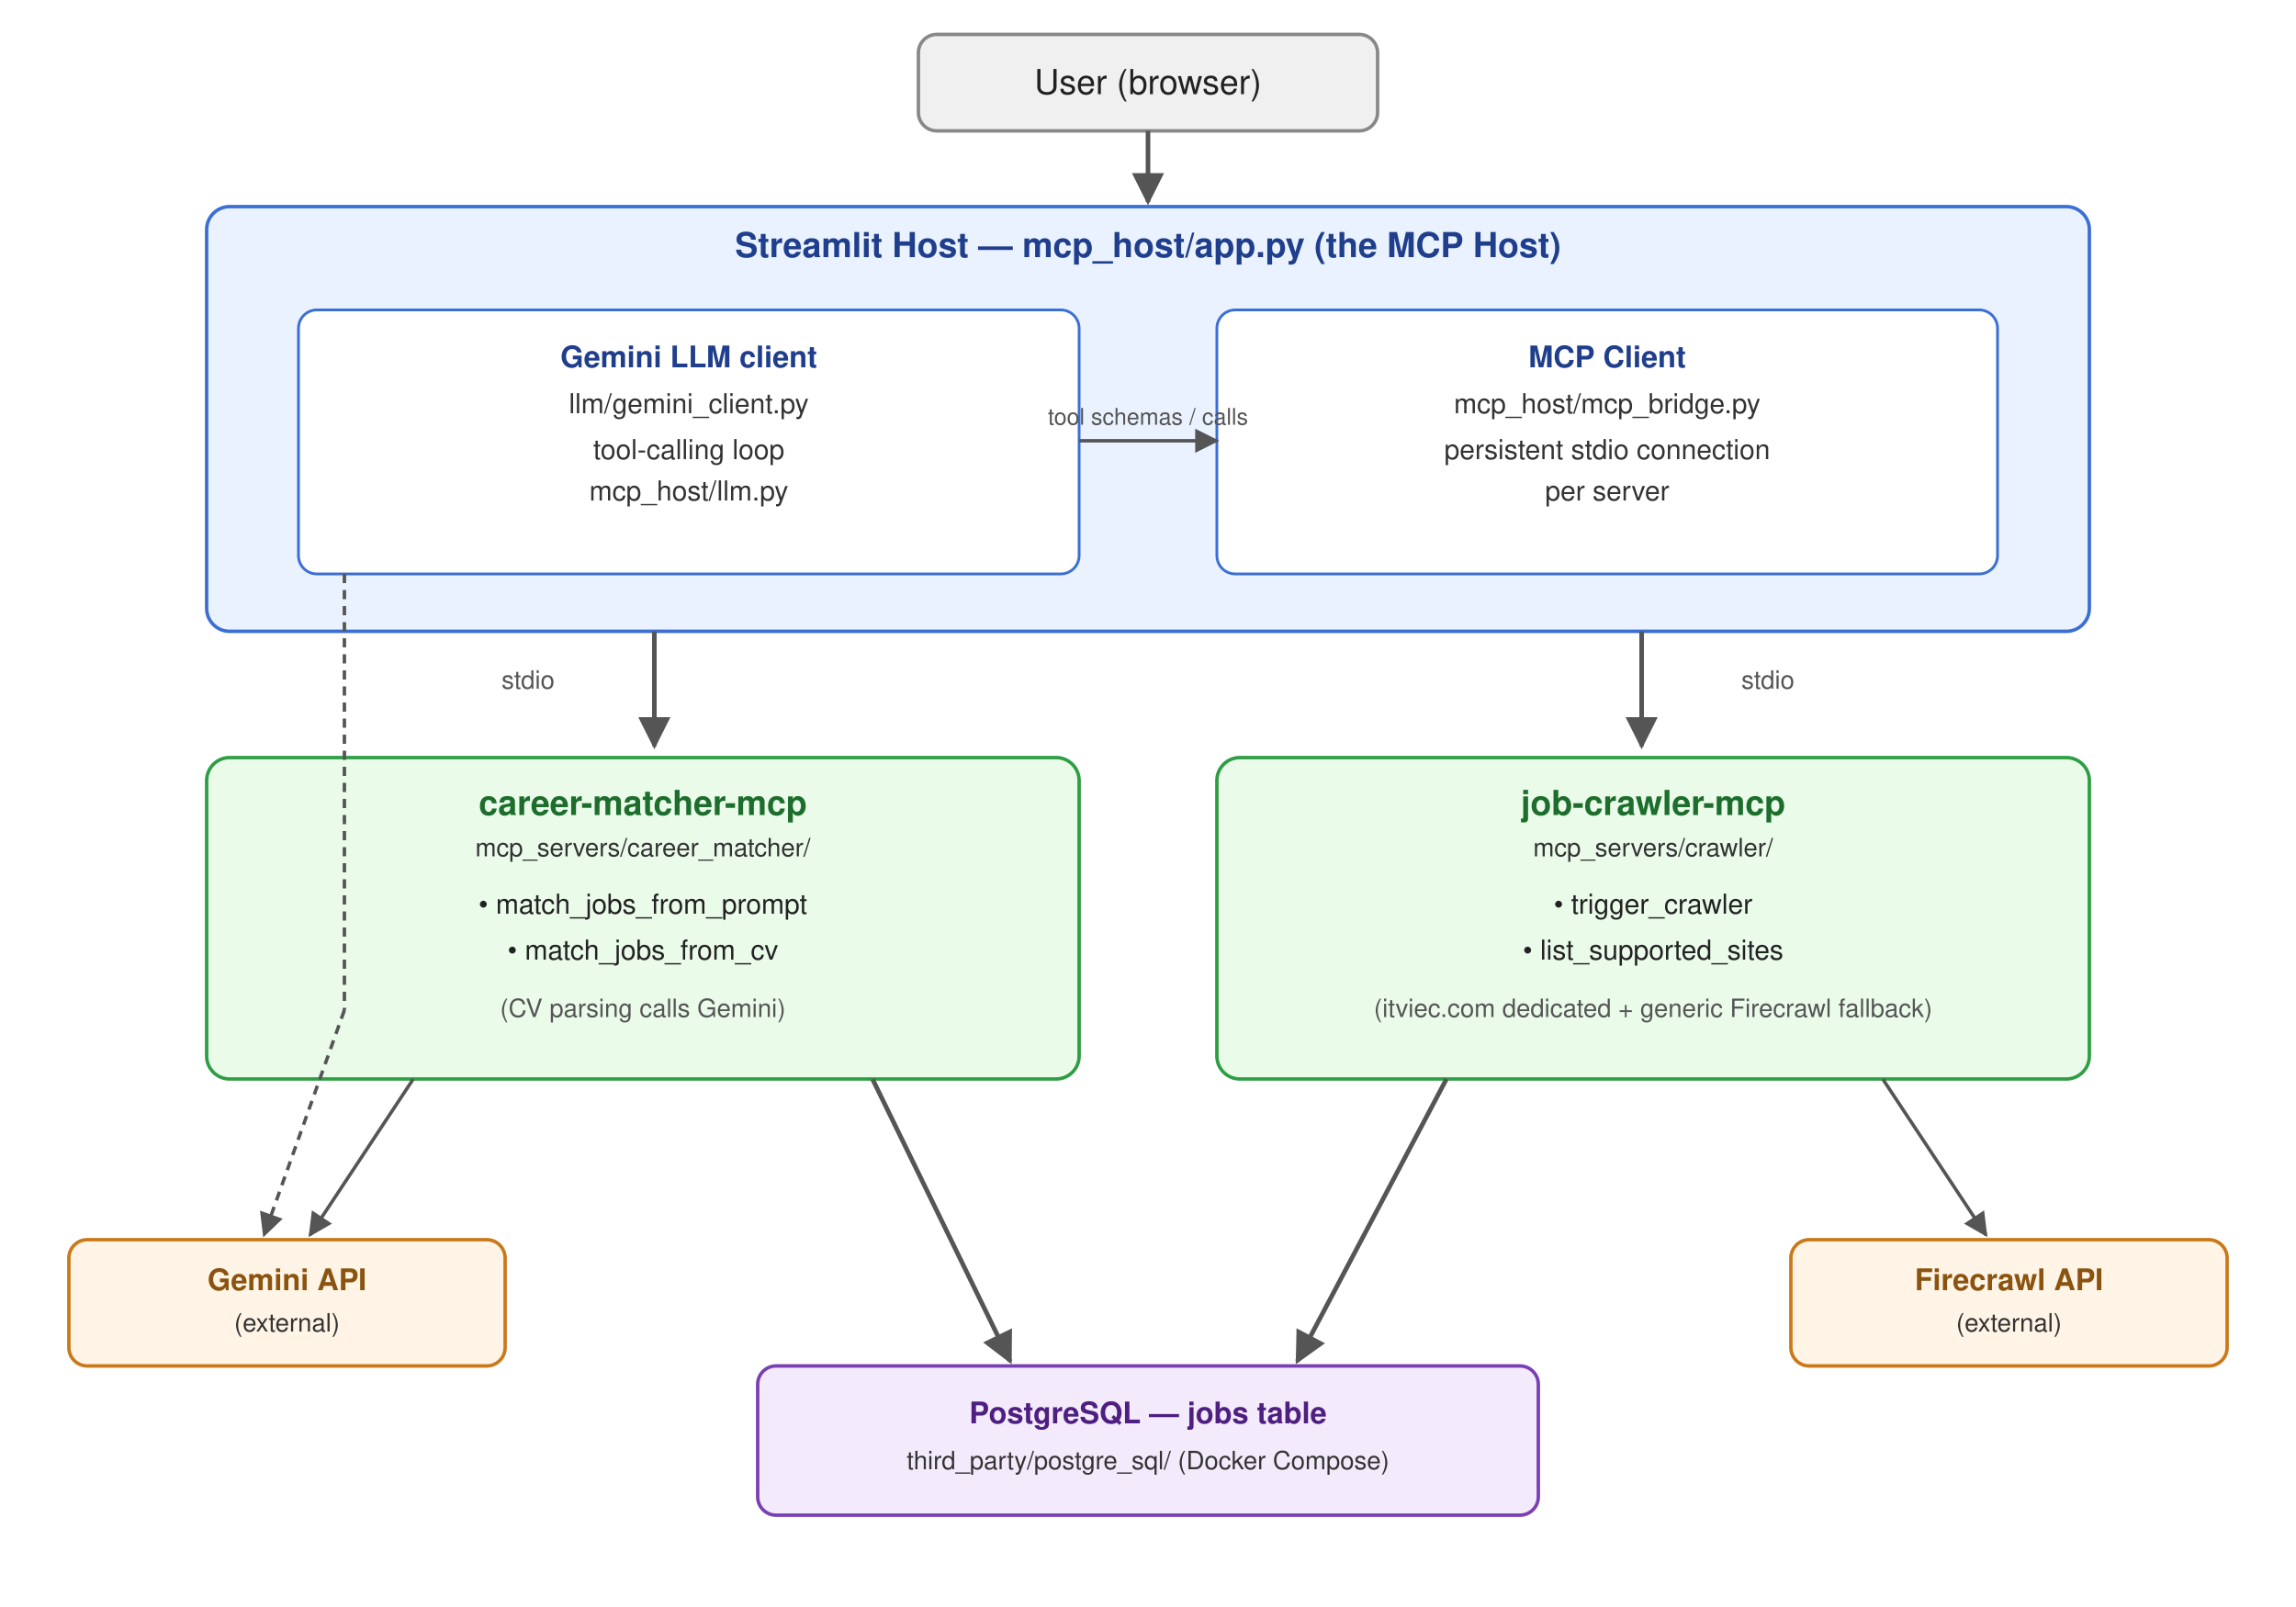
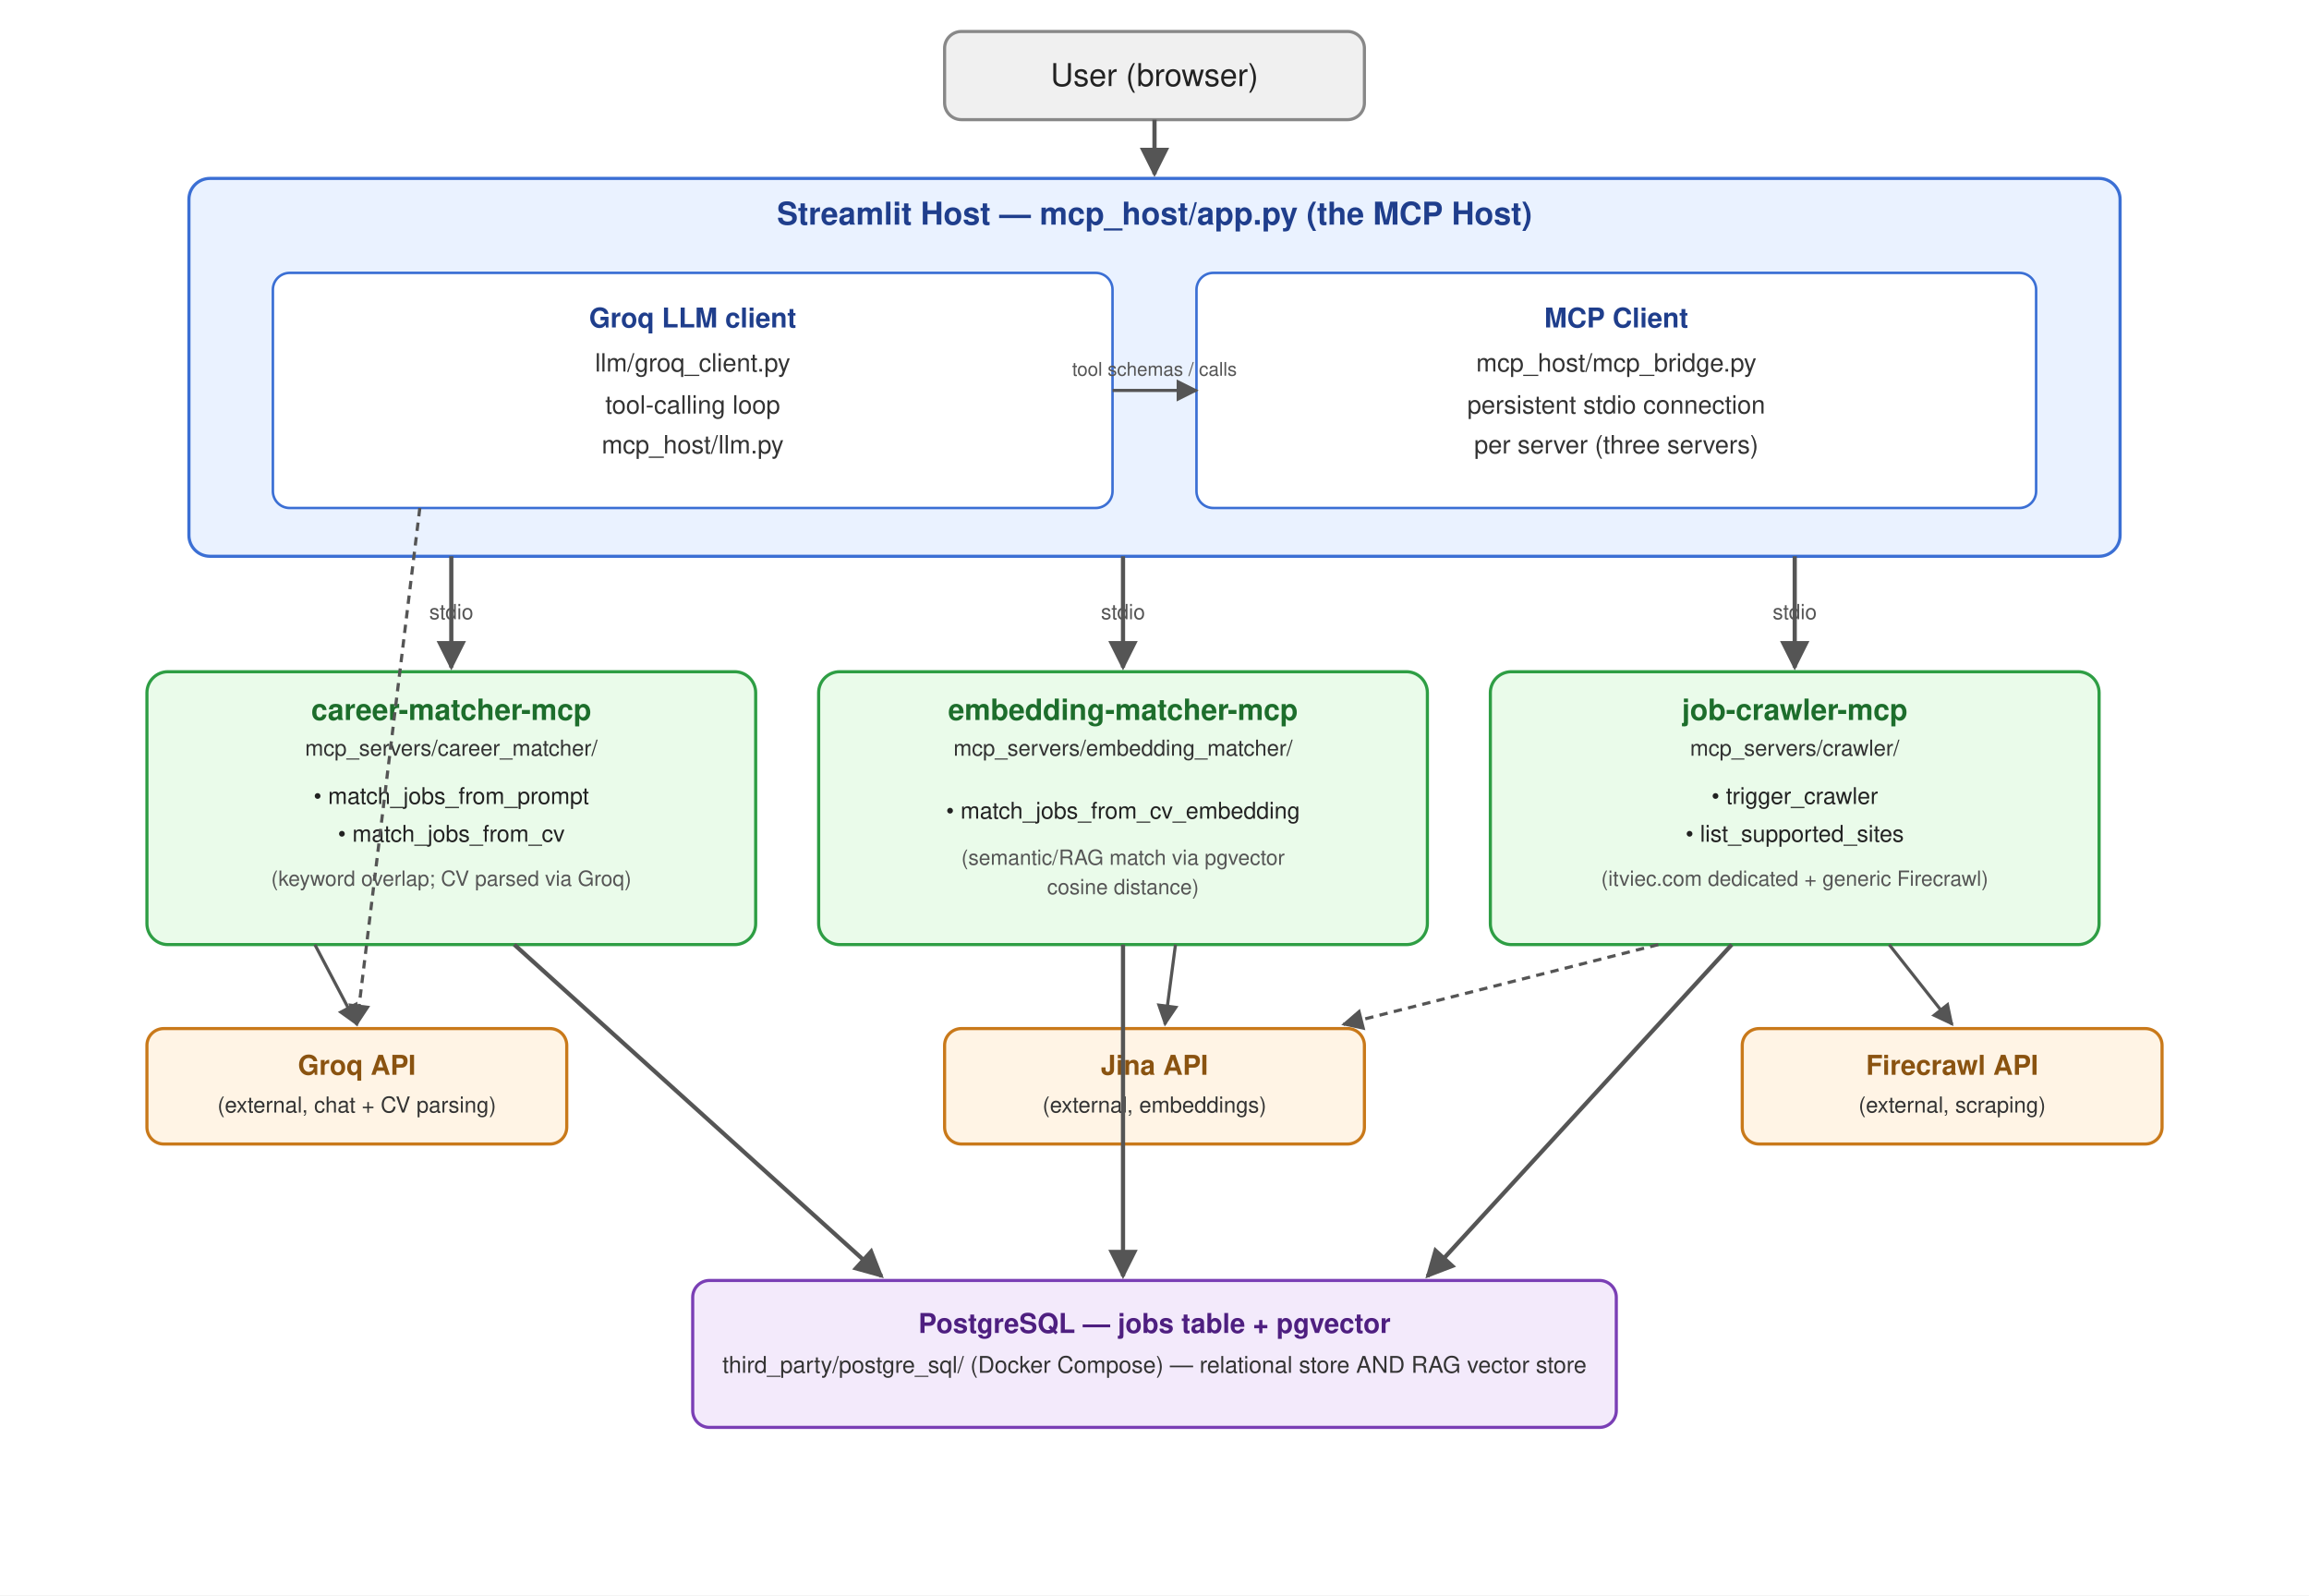
- <svg xmlns="http://www.w3.org/2000/svg" viewBox="0 0 1000 700" font-family="Segoe UI, Helvetica, Arial, sans-serif">
+ <svg xmlns="http://www.w3.org/2000/svg" viewBox="0 0 1100 760" font-family="Segoe UI, Helvetica, Arial, sans-serif">
  <defs>
    <marker id="arrow" viewBox="0 0 10 10" refX="9" refY="5" markerWidth="7" markerHeight="7" orient="auto-start-reverse">
      <path d="M0,0 L10,5 L0,10 Z" fill="#555" />
    </marker>
  </defs>
-   <rect x="0" y="0" width="1000" height="700" fill="#ffffff" />
-   <rect x="400" y="15" width="200" height="42" rx="8" fill="#F0F0F0" stroke="#888" stroke-width="1.5" />
-   <text x="500" y="41" text-anchor="middle" font-size="15" fill="#222">User (browser)</text>
-   <line x1="500" y1="57" x2="500" y2="88" stroke="#555" stroke-width="2" marker-end="url(#arrow)" />
-   <rect x="90" y="90" width="820" height="185" rx="10" fill="#EAF2FF" stroke="#3B6FD4" stroke-width="1.5" />
-   <text x="500" y="112" text-anchor="middle" font-size="15" font-weight="600" fill="#1F3E8C">
+   <rect x="0" y="0" width="1100" height="760" fill="#ffffff" />
+   <rect x="450" y="15" width="200" height="42" rx="8" fill="#F0F0F0" stroke="#888" stroke-width="1.5" />
+   <text x="550" y="41" text-anchor="middle" font-size="15" fill="#222">User (browser)</text>
+   <line x1="550" y1="57" x2="550" y2="83" stroke="#555" stroke-width="2" marker-end="url(#arrow)" />
+   <rect x="90" y="85" width="920" height="180" rx="10" fill="#EAF2FF" stroke="#3B6FD4" stroke-width="1.5" />
+   <text x="550" y="107" text-anchor="middle" font-size="15" font-weight="600" fill="#1F3E8C">
    Streamlit Host — mcp_host/app.py  (the MCP Host)
  </text>
-   <rect x="130" y="135" width="340" height="115" rx="8" fill="#ffffff" stroke="#3B6FD4" stroke-width="1.2" />
-   <text x="300" y="160" text-anchor="middle" font-size="13" font-weight="600" fill="#1F3E8C">Gemini LLM client</text>
-   <text x="300" y="180" text-anchor="middle" font-size="12" fill="#333">llm/gemini_client.py</text>
-   <text x="300" y="200" text-anchor="middle" font-size="12" fill="#333">tool-calling loop</text>
-   <text x="300" y="218" text-anchor="middle" font-size="12" fill="#333">mcp_host/llm.py</text>
-   <rect x="530" y="135" width="340" height="115" rx="8" fill="#ffffff" stroke="#3B6FD4" stroke-width="1.2" />
-   <text x="700" y="160" text-anchor="middle" font-size="13" font-weight="600" fill="#1F3E8C">MCP Client</text>
-   <text x="700" y="180" text-anchor="middle" font-size="12" fill="#333">mcp_host/mcp_bridge.py</text>
-   <text x="700" y="200" text-anchor="middle" font-size="12" fill="#333">persistent stdio connection</text>
-   <text x="700" y="218" text-anchor="middle" font-size="12" fill="#333">per server</text>
-   <line x1="470" y1="192" x2="530" y2="192" stroke="#555" stroke-width="1.5" marker-end="url(#arrow)" />
-   <text x="500" y="185" text-anchor="middle" font-size="10" fill="#555">tool schemas / calls</text>
-   <line x1="285" y1="275" x2="285" y2="325" stroke="#555" stroke-width="2" marker-end="url(#arrow)" />
-   <text x="230" y="300" text-anchor="middle" font-size="11" fill="#555">stdio</text>
-   <line x1="715" y1="275" x2="715" y2="325" stroke="#555" stroke-width="2" marker-end="url(#arrow)" />
-   <text x="770" y="300" text-anchor="middle" font-size="11" fill="#555">stdio</text>
-   <rect x="90" y="330" width="380" height="140" rx="10" fill="#EAFBEA" stroke="#2E9E44" stroke-width="1.5" />
-   <text x="280" y="355" text-anchor="middle" font-size="15" font-weight="600" fill="#1D6E2C">career-matcher-mcp</text>
-   <text x="280" y="373" text-anchor="middle" font-size="11" fill="#333">mcp_servers/career_matcher/</text>
-   <text x="280" y="398" text-anchor="middle" font-size="12" fill="#222">• match_jobs_from_prompt</text>
-   <text x="280" y="418" text-anchor="middle" font-size="12" fill="#222">• match_jobs_from_cv</text>
-   <text x="280" y="443" text-anchor="middle" font-size="11" fill="#555">(CV parsing calls Gemini)</text>
-   <rect x="530" y="330" width="380" height="140" rx="10" fill="#EAFBEA" stroke="#2E9E44" stroke-width="1.5" />
-   <text x="720" y="355" text-anchor="middle" font-size="15" font-weight="600" fill="#1D6E2C">job-crawler-mcp</text>
-   <text x="720" y="373" text-anchor="middle" font-size="11" fill="#333">mcp_servers/crawler/</text>
-   <text x="720" y="398" text-anchor="middle" font-size="12" fill="#222">• trigger_crawler</text>
-   <text x="720" y="418" text-anchor="middle" font-size="12" fill="#222">• list_supported_sites</text>
-   <text x="720" y="443" text-anchor="middle" font-size="11" fill="#555">(itviec.com dedicated + generic Firecrawl fallback)</text>
-   <rect x="30" y="540" width="190" height="55" rx="8" fill="#FFF4E5" stroke="#C9791A" stroke-width="1.5" />
-   <text x="125" y="562" text-anchor="middle" font-size="13" font-weight="600" fill="#8A5310">Gemini API</text>
-   <text x="125" y="580" text-anchor="middle" font-size="11" fill="#333">(external)</text>
-   <rect x="780" y="540" width="190" height="55" rx="8" fill="#FFF4E5" stroke="#C9791A" stroke-width="1.5" />
-   <text x="875" y="562" text-anchor="middle" font-size="13" font-weight="600" fill="#8A5310">Firecrawl API</text>
-   <text x="875" y="580" text-anchor="middle" font-size="11" fill="#333">(external)</text>
-   <rect x="330" y="595" width="340" height="65" rx="8" fill="#F3EAFB" stroke="#7A3FB5" stroke-width="1.5" />
-   <text x="500" y="620" text-anchor="middle" font-size="13" font-weight="600" fill="#4E1F80">PostgreSQL — jobs table</text>
-   <text x="500" y="640" text-anchor="middle" font-size="11" fill="#333">third_party/postgre_sql/ (Docker Compose)</text>
-   <line x1="180" y1="470" x2="135" y2="538" stroke="#555" stroke-width="1.5" marker-end="url(#arrow)" />
-   <line x1="150" y1="250" x2="150" y2="440" stroke="#555" stroke-width="1.5" stroke-dasharray="4,3" />
-   <line x1="150" y1="440" x2="115" y2="538" stroke="#555" stroke-width="1.5" stroke-dasharray="4,3" marker-end="url(#arrow)" />
-   <line x1="820" y1="470" x2="865" y2="538" stroke="#555" stroke-width="1.5" marker-end="url(#arrow)" />
-   <line x1="380" y1="470" x2="440" y2="593" stroke="#555" stroke-width="2" marker-end="url(#arrow)" />
-   <line x1="630" y1="470" x2="565" y2="593" stroke="#555" stroke-width="2" marker-end="url(#arrow)" />
+   <rect x="130" y="130" width="400" height="112" rx="8" fill="#ffffff" stroke="#3B6FD4" stroke-width="1.2" />
+   <text x="330" y="156" text-anchor="middle" font-size="13" font-weight="600" fill="#1F3E8C">Groq LLM client</text>
+   <text x="330" y="177" text-anchor="middle" font-size="12" fill="#333">llm/groq_client.py</text>
+   <text x="330" y="197" text-anchor="middle" font-size="12" fill="#333">tool-calling loop</text>
+   <text x="330" y="216" text-anchor="middle" font-size="12" fill="#333">mcp_host/llm.py</text>
+   <rect x="570" y="130" width="400" height="112" rx="8" fill="#ffffff" stroke="#3B6FD4" stroke-width="1.2" />
+   <text x="770" y="156" text-anchor="middle" font-size="13" font-weight="600" fill="#1F3E8C">MCP Client</text>
+   <text x="770" y="177" text-anchor="middle" font-size="12" fill="#333">mcp_host/mcp_bridge.py</text>
+   <text x="770" y="197" text-anchor="middle" font-size="12" fill="#333">persistent stdio connection</text>
+   <text x="770" y="216" text-anchor="middle" font-size="12" fill="#333">per server (three servers)</text>
+   <line x1="530" y1="186" x2="570" y2="186" stroke="#555" stroke-width="1.5" marker-end="url(#arrow)" />
+   <text x="550" y="179" text-anchor="middle" font-size="9" fill="#555">tool schemas / calls</text>
+   <line x1="215" y1="265" x2="215" y2="318" stroke="#555" stroke-width="2" marker-end="url(#arrow)" />
+   <line x1="535" y1="265" x2="535" y2="318" stroke="#555" stroke-width="2" marker-end="url(#arrow)" />
+   <line x1="855" y1="265" x2="855" y2="318" stroke="#555" stroke-width="2" marker-end="url(#arrow)" />
+   <text x="215" y="295" text-anchor="middle" font-size="10" fill="#555">stdio</text>
+   <text x="535" y="295" text-anchor="middle" font-size="10" fill="#555">stdio</text>
+   <text x="855" y="295" text-anchor="middle" font-size="10" fill="#555">stdio</text>
+   <rect x="70" y="320" width="290" height="130" rx="10" fill="#EAFBEA" stroke="#2E9E44" stroke-width="1.5" />
+   <text x="215" y="343" text-anchor="middle" font-size="14" font-weight="600" fill="#1D6E2C">career-matcher-mcp</text>
+   <text x="215" y="360" text-anchor="middle" font-size="10.5" fill="#333">mcp_servers/career_matcher/</text>
+   <text x="215" y="383" text-anchor="middle" font-size="11" fill="#222">• match_jobs_from_prompt</text>
+   <text x="215" y="401" text-anchor="middle" font-size="11" fill="#222">• match_jobs_from_cv</text>
+   <text x="215" y="422" text-anchor="middle" font-size="10" fill="#555">(keyword overlap; CV parsed via Groq)</text>
+   <rect x="390" y="320" width="290" height="130" rx="10" fill="#EAFBEA" stroke="#2E9E44" stroke-width="1.5" />
+   <text x="535" y="343" text-anchor="middle" font-size="14" font-weight="600" fill="#1D6E2C">embedding-matcher-mcp</text>
+   <text x="535" y="360" text-anchor="middle" font-size="10.5" fill="#333">mcp_servers/embedding_matcher/</text>
+   <text x="535" y="390" text-anchor="middle" font-size="11" fill="#222">• match_jobs_from_cv_embedding</text>
+   <text x="535" y="412" text-anchor="middle" font-size="10" fill="#555">(semantic/RAG match via pgvector</text>
+   <text x="535" y="426" text-anchor="middle" font-size="10" fill="#555">cosine distance)</text>
+   <rect x="710" y="320" width="290" height="130" rx="10" fill="#EAFBEA" stroke="#2E9E44" stroke-width="1.5" />
+   <text x="855" y="343" text-anchor="middle" font-size="14" font-weight="600" fill="#1D6E2C">job-crawler-mcp</text>
+   <text x="855" y="360" text-anchor="middle" font-size="10.5" fill="#333">mcp_servers/crawler/</text>
+   <text x="855" y="383" text-anchor="middle" font-size="11" fill="#222">• trigger_crawler</text>
+   <text x="855" y="401" text-anchor="middle" font-size="11" fill="#222">• list_supported_sites</text>
+   <text x="855" y="422" text-anchor="middle" font-size="10" fill="#555">(itviec.com dedicated + generic Firecrawl)</text>
+   <rect x="70" y="490" width="200" height="55" rx="8" fill="#FFF4E5" stroke="#C9791A" stroke-width="1.5" />
+   <text x="170" y="512" text-anchor="middle" font-size="13" font-weight="600" fill="#8A5310">Groq API</text>
+   <text x="170" y="530" text-anchor="middle" font-size="10.5" fill="#333">(external, chat + CV parsing)</text>
+   <rect x="450" y="490" width="200" height="55" rx="8" fill="#FFF4E5" stroke="#C9791A" stroke-width="1.5" />
+   <text x="550" y="512" text-anchor="middle" font-size="13" font-weight="600" fill="#8A5310">Jina API</text>
+   <text x="550" y="530" text-anchor="middle" font-size="10.5" fill="#333">(external, embeddings)</text>
+   <rect x="830" y="490" width="200" height="55" rx="8" fill="#FFF4E5" stroke="#C9791A" stroke-width="1.5" />
+   <text x="930" y="512" text-anchor="middle" font-size="13" font-weight="600" fill="#8A5310">Firecrawl API</text>
+   <text x="930" y="530" text-anchor="middle" font-size="10.5" fill="#333">(external, scraping)</text>
+   <line x1="200" y1="242" x2="170" y2="488" stroke="#555" stroke-width="1.5" stroke-dasharray="4,3" marker-end="url(#arrow)" />
+   <line x1="150" y1="450" x2="170" y2="488" stroke="#555" stroke-width="1.5" marker-end="url(#arrow)" />
+   <line x1="560" y1="450" x2="555" y2="488" stroke="#555" stroke-width="1.5" marker-end="url(#arrow)" />
+   <line x1="900" y1="450" x2="930" y2="488" stroke="#555" stroke-width="1.5" marker-end="url(#arrow)" />
+   <line x1="790" y1="450" x2="640" y2="488" stroke="#555" stroke-width="1.5" stroke-dasharray="4,3" marker-end="url(#arrow)" />
+   <rect x="330" y="610" width="440" height="70" rx="8" fill="#F3EAFB" stroke="#7A3FB5" stroke-width="1.5" />
+   <text x="550" y="635" text-anchor="middle" font-size="13" font-weight="600" fill="#4E1F80">PostgreSQL — jobs table + pgvector</text>
+   <text x="550" y="654" text-anchor="middle" font-size="11" fill="#333">third_party/postgre_sql/ (Docker Compose) — relational store AND RAG vector store</text>
+   <line x1="245" y1="450" x2="420" y2="608" stroke="#555" stroke-width="2" marker-end="url(#arrow)" />
+   <line x1="535" y1="450" x2="535" y2="608" stroke="#555" stroke-width="2" marker-end="url(#arrow)" />
+   <line x1="825" y1="450" x2="680" y2="608" stroke="#555" stroke-width="2" marker-end="url(#arrow)" />
</svg>
